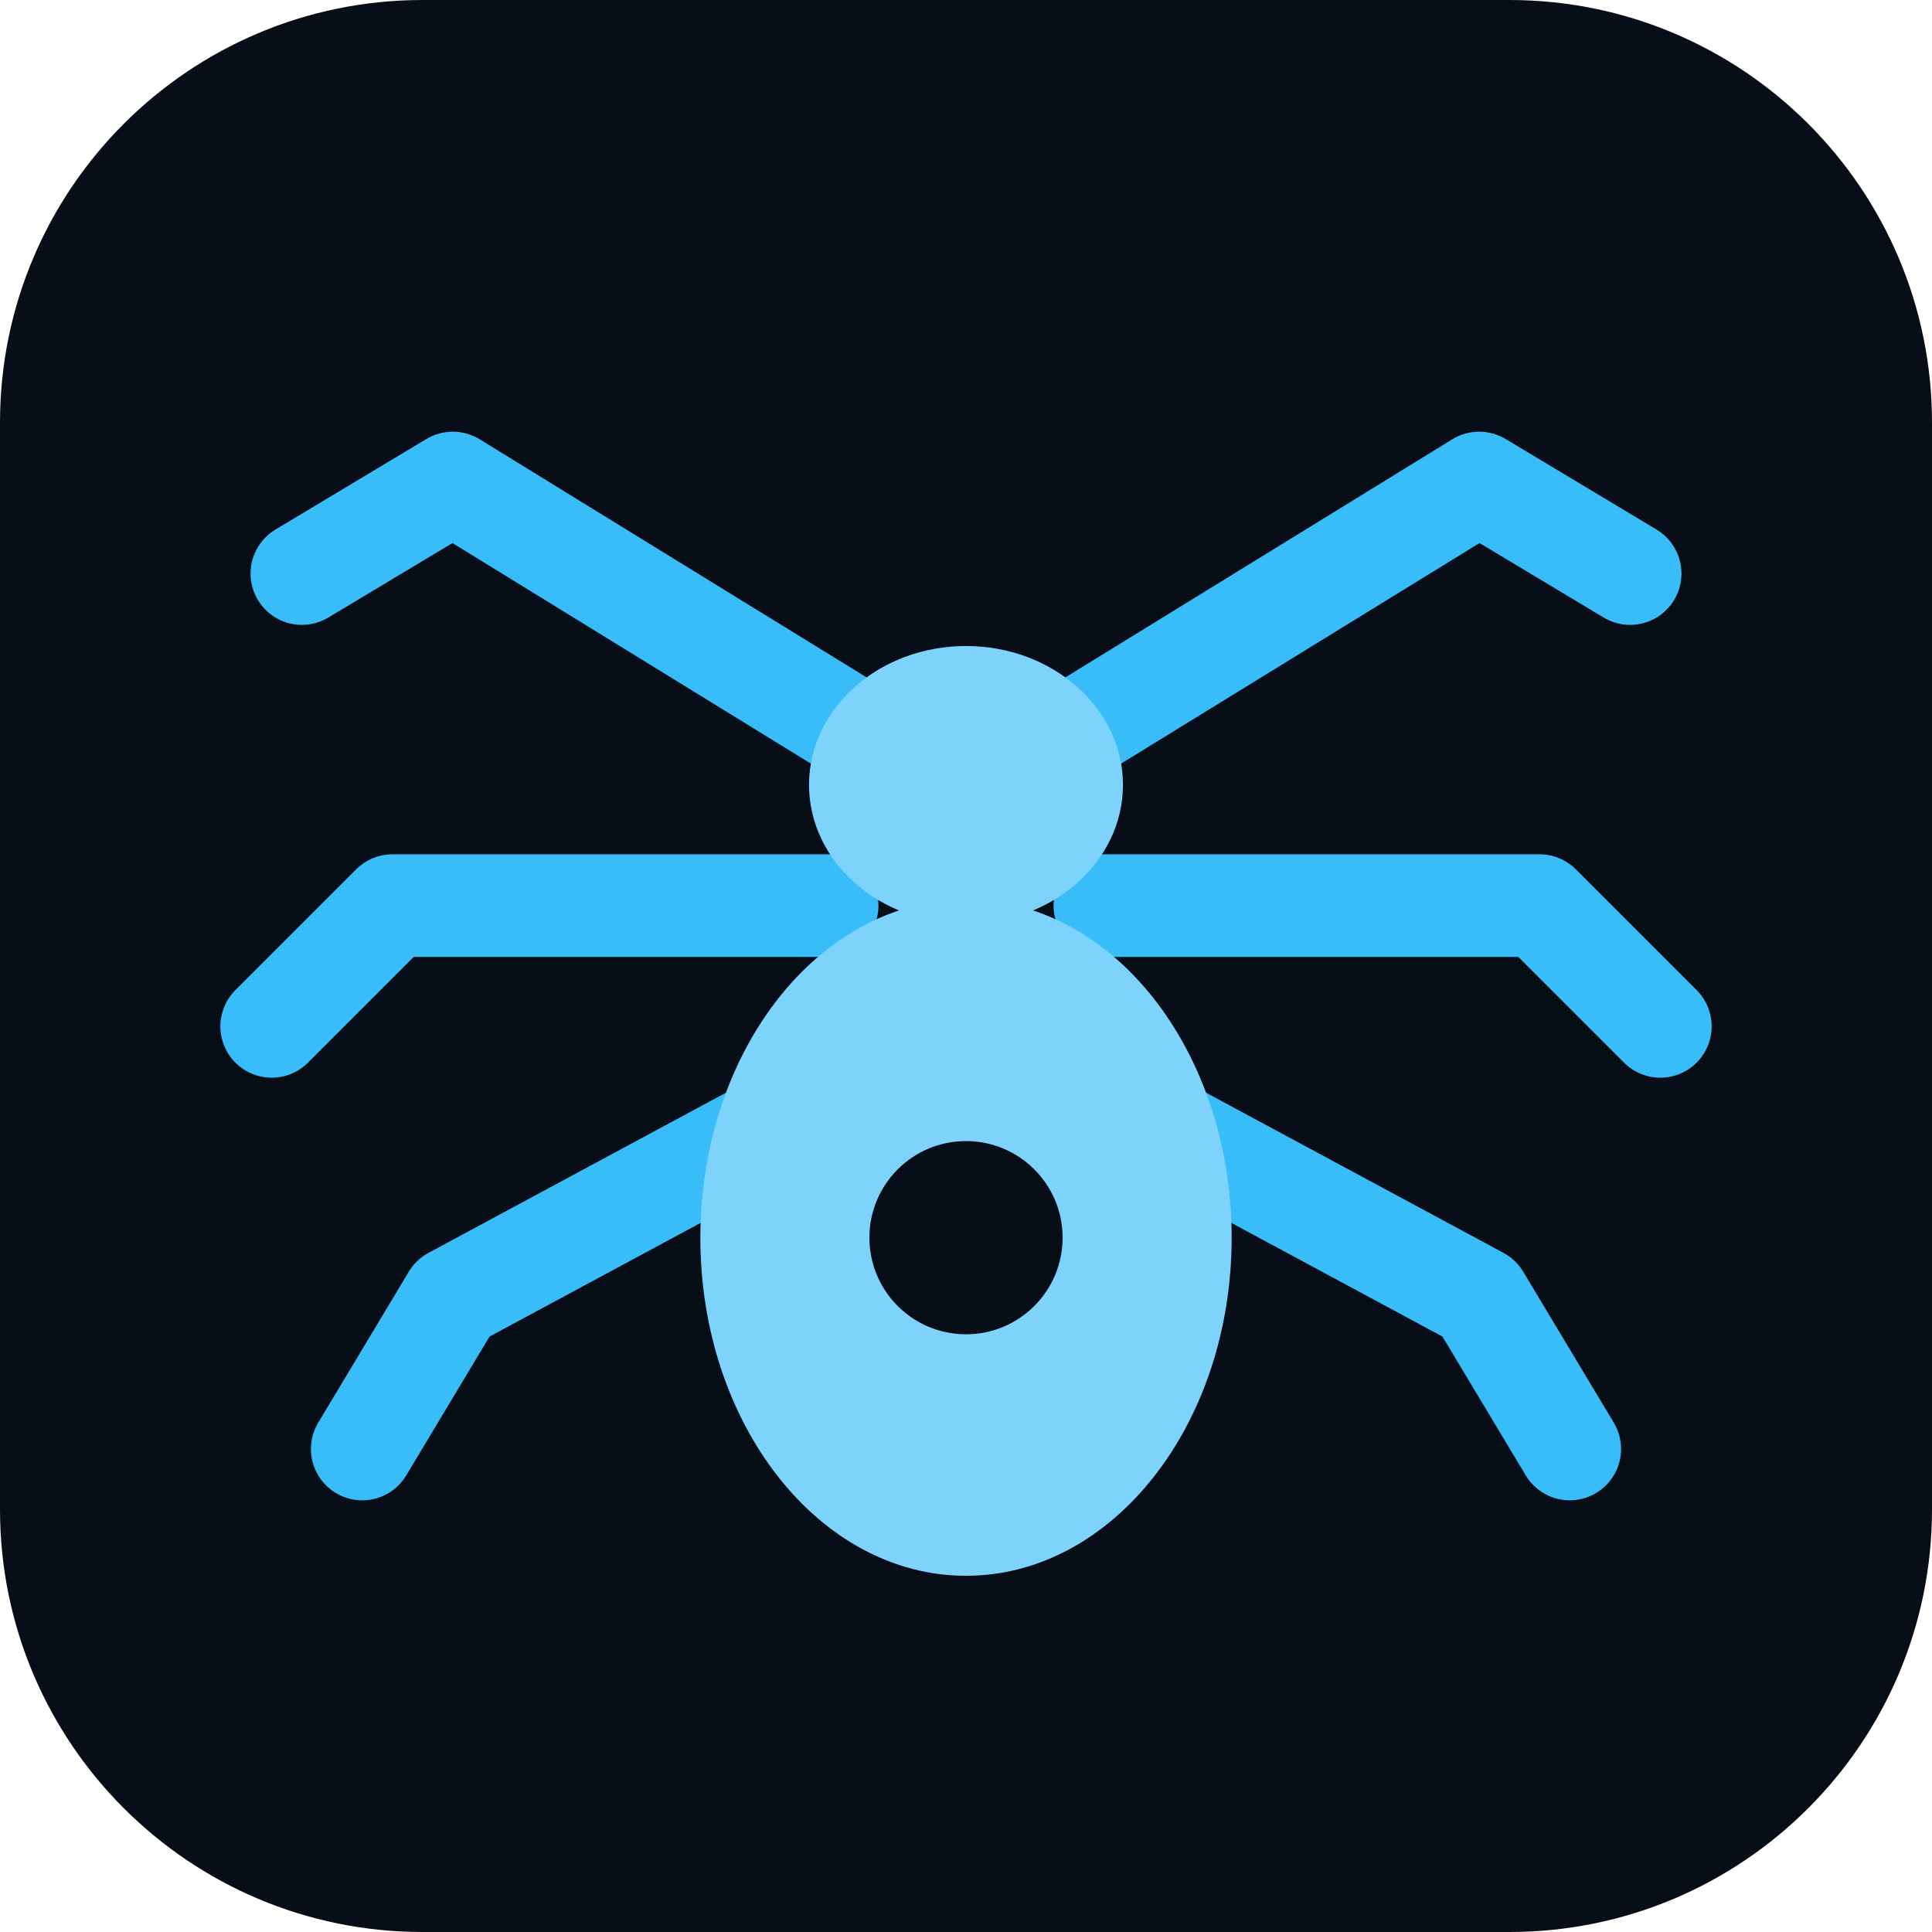
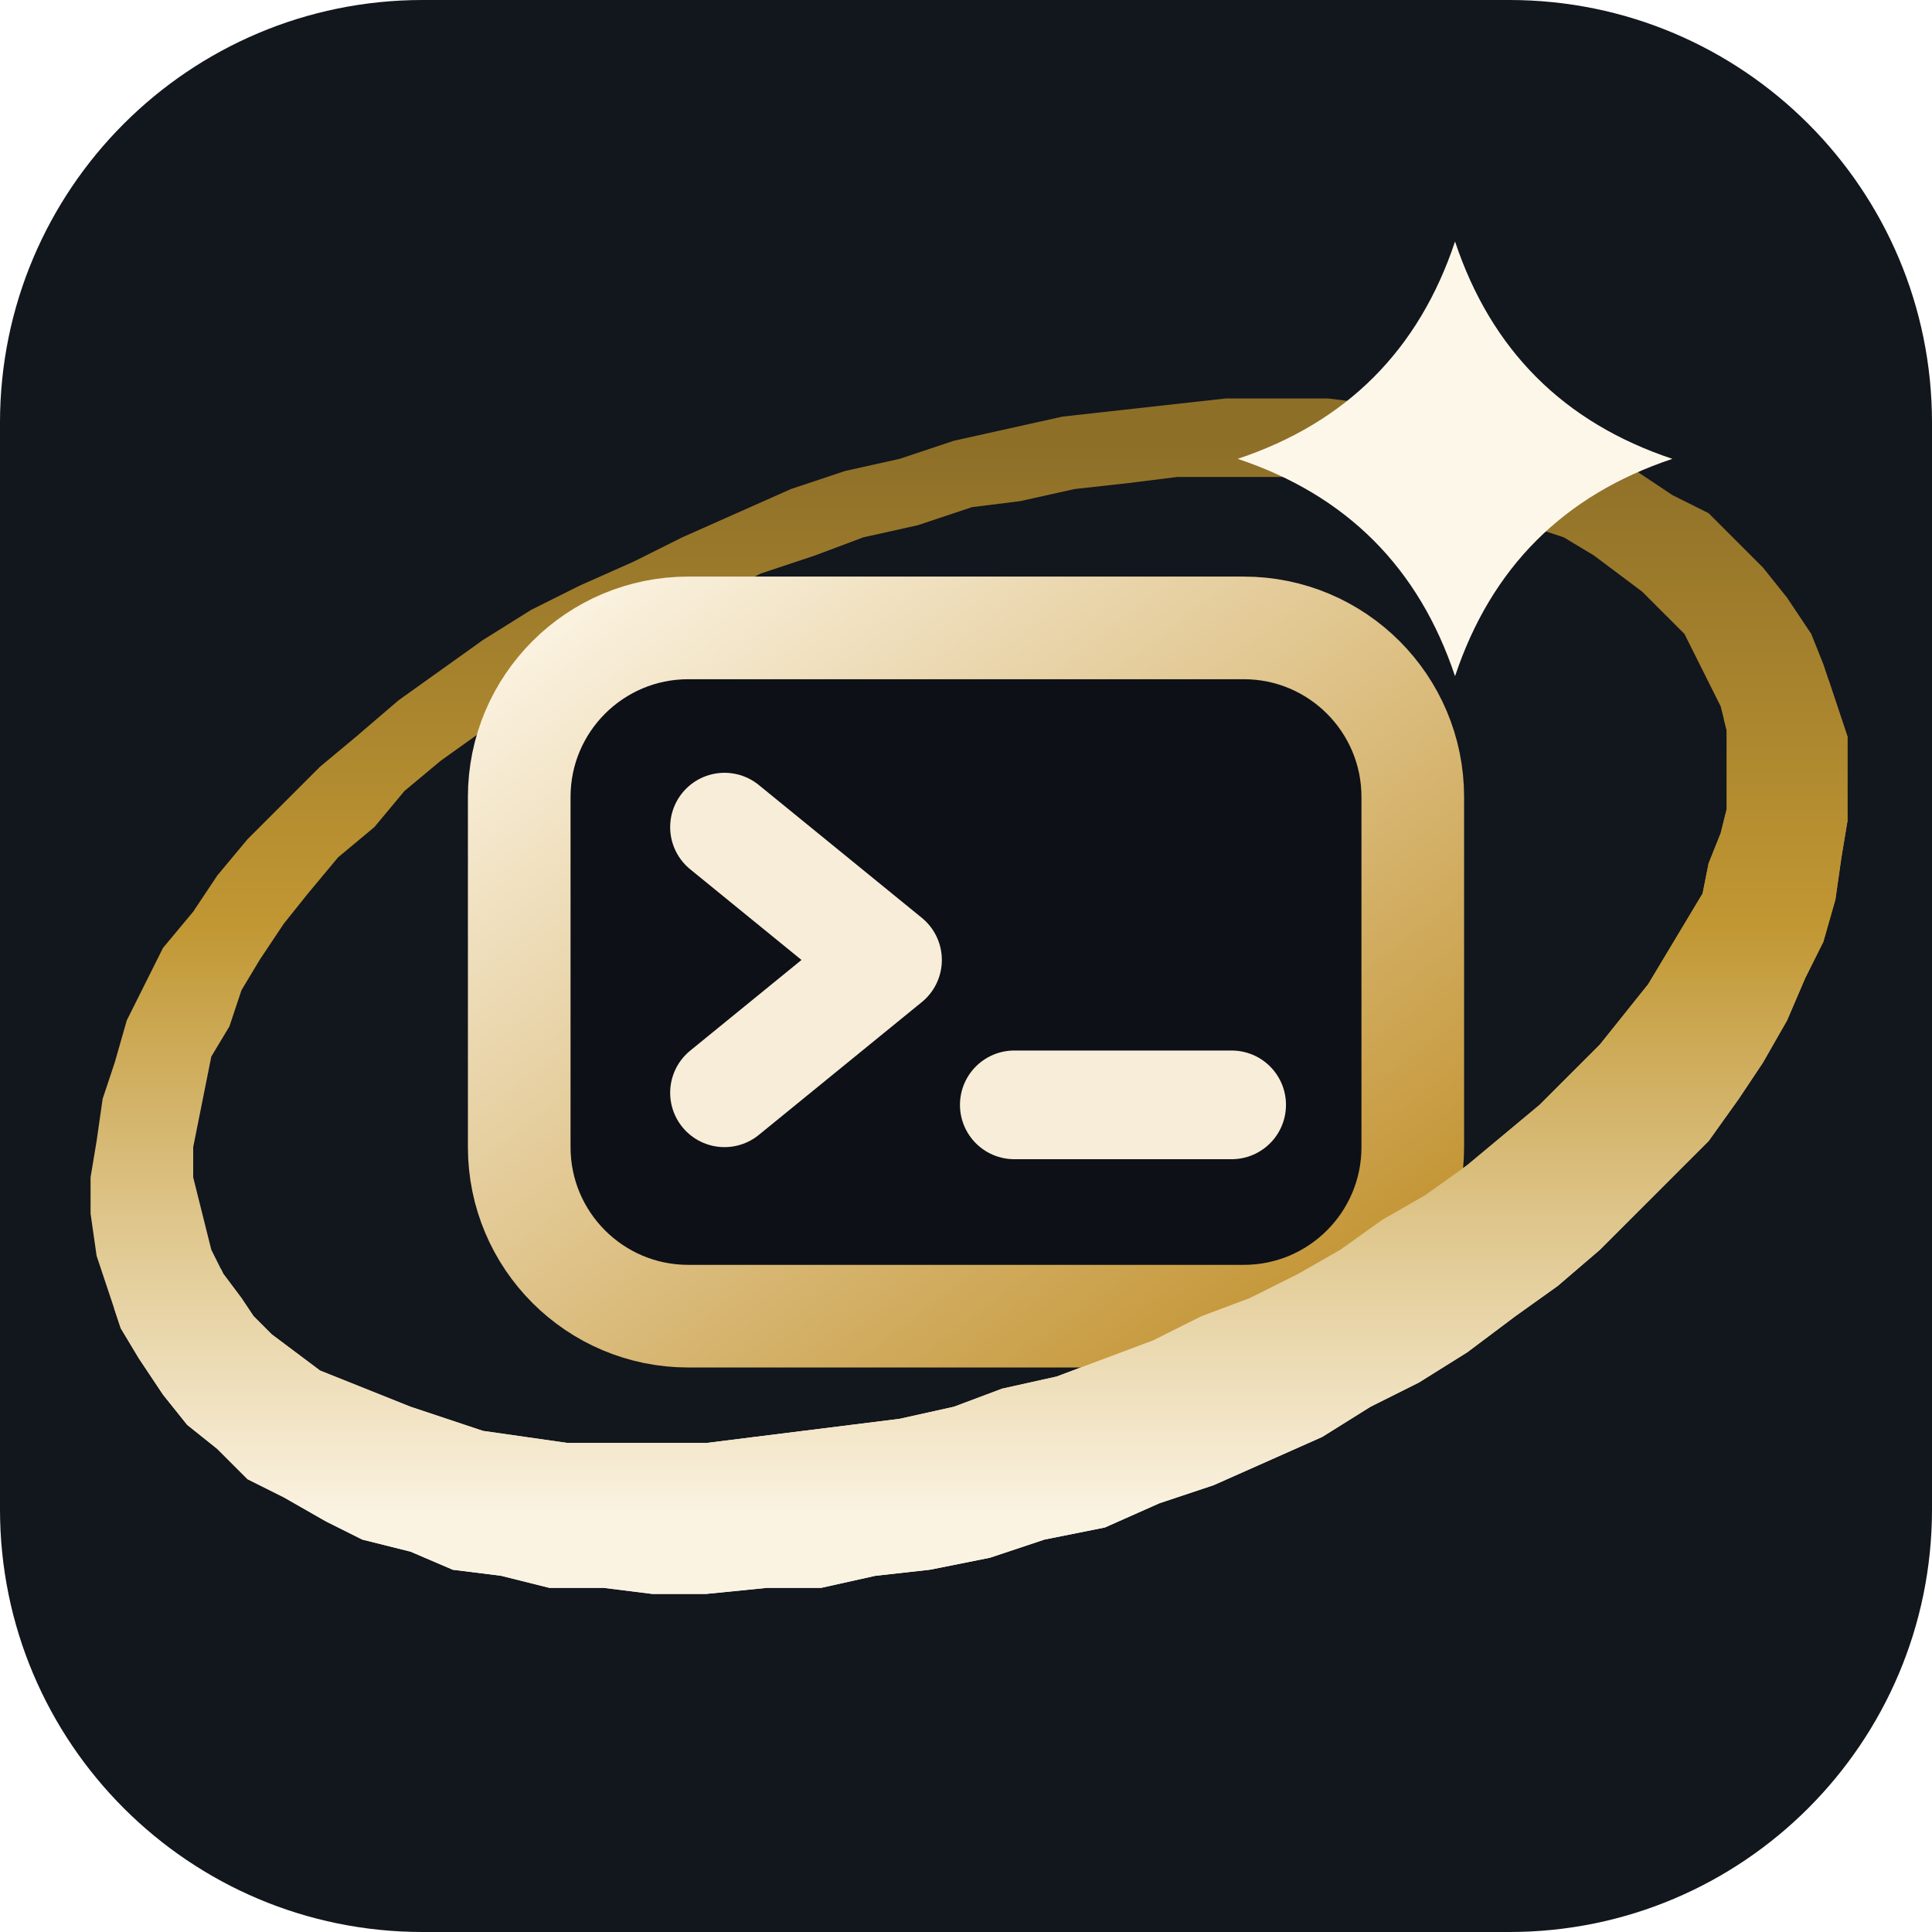
- <svg xmlns="http://www.w3.org/2000/svg" viewBox="0 0 32 32" width="32" height="32" role="img" aria-label="A.R.A">
-   <rect width="32" height="32" rx="7" fill="#080e18" />
-   <g fill="none" stroke="#38bdf8" stroke-width="1.7" stroke-linecap="round" stroke-linejoin="round">
-     <path d="M14 12 L7.5 8 L5 9.5" />
-     <path d="M13.7 15 L6.5 15 L4.5 17" />
-     <path d="M14 18 L7.5 21.5 L6 24" />
-     <path d="M18 12 L24.5 8 L27 9.5" />
-     <path d="M18.3 15 L25.5 15 L27.5 17" />
-     <path d="M18 18 L24.5 21.5 L26 24" />
+ <svg xmlns="http://www.w3.org/2000/svg" viewBox="0 0 32 32" width="32" height="32" role="img" aria-label="A.R.A" shape-rendering="geometricPrecision">
+   <defs>
+     <linearGradient id="rg2" x1="0" y1="7.3" x2="0" y2="25.1" gradientUnits="userSpaceOnUse">
+       <stop offset="0%" stop-color="#8d6f28" />
+       <stop offset="45%" stop-color="#c19733" />
+       <stop offset="100%" stop-color="#fbf3e2" />
+     </linearGradient>
+     <linearGradient id="eg2" x1="0" y1="0" x2="1" y2="1">
+       <stop offset="0%" stop-color="#fbf3e2" />
+       <stop offset="100%" stop-color="#c08f2a" />
+     </linearGradient>
+     <clipPath id="fh2">
+       <polygon points="72,-4 -40,37 -20,93 93,52" />
+     </clipPath>
+   </defs>
+   <rect width="32" height="32" rx="7" fill="#12161d" />
+   <path d="M30.2,11.0 L30.4,11.6 L30.6,12.2 L30.6,12.9 L30.6,13.6 L30.5,14.2 L30.4,14.9 L30.2,15.6 L29.9,16.2 L29.6,16.9 L29.2,17.6 L28.8,18.2 L28.3,18.9 L27.7,19.5 L27.1,20.1 L26.5,20.7 L25.8,21.3 L25.1,21.8 L24.3,22.4 L23.5,22.9 L22.7,23.3 L21.9,23.8 L21.0,24.2 L20.1,24.6 L19.2,24.9 L18.3,25.3 L17.3,25.5 L16.4,25.8 L15.4,26.0 L14.5,26.1 L13.6,26.3 L12.7,26.3 L11.7,26.4 L10.8,26.4 L10.0,26.3 L9.1,26.3 L8.3,26.1 L7.5,26.0 L6.8,25.7 L6.0,25.5 L5.4,25.2 L4.7,24.8 L4.1,24.5 L3.6,24.0 L3.1,23.6 L2.7,23.1 L2.3,22.5 L2.0,22.0 L1.8,21.4 L1.6,20.8 L1.5,20.1 L1.5,19.5 L1.6,18.9 L1.7,18.2 L1.9,17.6 L2.1,16.9 L2.4,16.3 L2.7,15.7 L3.2,15.1 L3.6,14.5 L4.1,13.9 L4.7,13.3 L5.3,12.7 L5.9,12.2 L6.6,11.6 L7.3,11.1 L8.0,10.6 L8.8,10.1 L9.6,9.7 L10.5,9.3 L11.3,8.9 L12.2,8.5 L13.1,8.1 L14.0,7.8 L14.9,7.6 L15.8,7.3 L16.7,7.1 L17.6,6.9 L18.5,6.8 L19.4,6.7 L20.3,6.6 L21.1,6.6 L22.0,6.6 L22.8,6.7 L23.6,6.8 L24.4,6.9 L25.1,7.1 L25.8,7.3 L26.5,7.5 L27.1,7.8 L27.7,8.2 L28.3,8.5 L28.8,9.0 L29.2,9.4 L29.6,9.9 L30.0,10.5 L30.2,11.0 M28.5,11.7 L28.3,11.3 L28.1,10.9 L27.9,10.5 L27.6,10.2 L27.2,9.8 L26.8,9.5 L26.4,9.2 L25.9,8.9 L25.3,8.7 L24.7,8.5 L24.1,8.3 L23.4,8.1 L22.7,8.0 L21.9,7.9 L21.1,7.9 L20.3,7.9 L19.5,7.9 L18.7,8.0 L17.8,8.1 L16.9,8.3 L16.1,8.4 L15.2,8.7 L14.3,8.9 L13.5,9.2 L12.6,9.5 L11.8,9.9 L11.0,10.3 L10.2,10.7 L9.4,11.2 L8.7,11.6 L8.0,12.1 L7.3,12.6 L6.7,13.1 L6.2,13.7 L5.6,14.2 L5.1,14.8 L4.7,15.3 L4.3,15.9 L4.0,16.4 L3.8,17.0 L3.5,17.5 L3.4,18.0 L3.3,18.5 L3.2,19.0 L3.2,19.5 L3.3,19.9 L3.4,20.3 L3.5,20.7 L3.7,21.1 L4.0,21.5 L4.2,21.8 L4.5,22.1 L4.9,22.4 L5.3,22.7 L5.8,22.9 L6.3,23.1 L6.8,23.3 L7.4,23.5 L8.0,23.7 L8.7,23.8 L9.4,23.9 L10.1,23.9 L10.9,23.9 L11.7,23.9 L12.5,23.8 L13.3,23.7 L14.1,23.6 L14.9,23.5 L15.8,23.3 L16.6,23.0 L17.5,22.8 L18.3,22.5 L19.1,22.2 L19.9,21.8 L20.7,21.5 L21.5,21.1 L22.2,20.7 L22.9,20.2 L23.6,19.8 L24.3,19.3 L24.9,18.8 L25.5,18.3 L26.0,17.8 L26.5,17.3 L26.9,16.8 L27.3,16.3 L27.6,15.8 L27.9,15.3 L28.2,14.8 L28.3,14.3 L28.5,13.8 L28.6,13.4 L28.6,12.9 L28.6,12.5 L28.6,12.1 L28.5,11.7 Z" fill="url(#rg2)" fill-rule="evenodd" />
+   <rect x="8.6" y="10.4" width="14.8" height="11.4" rx="2.8" fill="#0d1016" stroke="url(#eg2)" stroke-width="1.7" />
+   <path d="M12 13.7 L14.7 15.9 L12 18.1" fill="none" stroke="#f7edd8" stroke-width="1.8" stroke-linecap="round" stroke-linejoin="round" />
+   <path d="M16.8 18.3 L20.4 18.3" fill="none" stroke="#f7edd8" stroke-width="1.8" stroke-linecap="round" />
+   <g clip-path="url(#fh2)">
+     <path d="M30.2,11.0 L30.4,11.6 L30.6,12.2 L30.6,12.9 L30.6,13.6 L30.5,14.2 L30.4,14.9 L30.2,15.6 L29.9,16.2 L29.6,16.9 L29.2,17.6 L28.8,18.2 L28.3,18.9 L27.7,19.5 L27.1,20.1 L26.5,20.7 L25.8,21.3 L25.1,21.8 L24.3,22.4 L23.5,22.9 L22.7,23.3 L21.9,23.8 L21.0,24.2 L20.1,24.6 L19.2,24.9 L18.3,25.3 L17.3,25.5 L16.4,25.8 L15.4,26.0 L14.5,26.1 L13.6,26.3 L12.7,26.3 L11.7,26.4 L10.8,26.4 L10.0,26.3 L9.1,26.3 L8.3,26.1 L7.5,26.0 L6.8,25.7 L6.0,25.5 L5.4,25.2 L4.7,24.8 L4.1,24.5 L3.6,24.0 L3.1,23.6 L2.7,23.1 L2.3,22.5 L2.0,22.0 L1.8,21.4 L1.6,20.8 L1.5,20.1 L1.5,19.5 L1.6,18.9 L1.7,18.2 L1.9,17.6 L2.1,16.9 L2.4,16.3 L2.7,15.7 L3.2,15.1 L3.6,14.5 L4.1,13.9 L4.7,13.3 L5.3,12.7 L5.9,12.2 L6.6,11.6 L7.3,11.1 L8.0,10.6 L8.8,10.1 L9.6,9.7 L10.5,9.3 L11.3,8.9 L12.2,8.5 L13.1,8.1 L14.0,7.8 L14.9,7.6 L15.8,7.3 L16.7,7.1 L17.6,6.9 L18.5,6.8 L19.4,6.7 L20.3,6.6 L21.1,6.6 L22.0,6.6 L22.8,6.7 L23.6,6.8 L24.4,6.9 L25.1,7.1 L25.8,7.3 L26.5,7.5 L27.1,7.8 L27.7,8.2 L28.3,8.5 L28.8,9.0 L29.2,9.4 L29.6,9.9 L30.0,10.5 L30.2,11.0 M28.5,11.7 L28.3,11.3 L28.1,10.9 L27.9,10.5 L27.6,10.2 L27.2,9.8 L26.8,9.5 L26.4,9.2 L25.9,8.9 L25.3,8.7 L24.7,8.5 L24.1,8.3 L23.4,8.1 L22.7,8.0 L21.9,7.9 L21.1,7.9 L20.3,7.9 L19.5,7.9 L18.7,8.0 L17.8,8.1 L16.9,8.3 L16.1,8.4 L15.2,8.7 L14.3,8.9 L13.5,9.2 L12.6,9.5 L11.8,9.9 L11.0,10.3 L10.2,10.7 L9.4,11.2 L8.7,11.6 L8.0,12.1 L7.3,12.6 L6.7,13.1 L6.2,13.7 L5.6,14.2 L5.1,14.8 L4.7,15.3 L4.3,15.9 L4.0,16.4 L3.8,17.0 L3.5,17.5 L3.4,18.0 L3.3,18.5 L3.2,19.0 L3.2,19.5 L3.3,19.9 L3.4,20.3 L3.5,20.7 L3.7,21.1 L4.0,21.5 L4.2,21.8 L4.5,22.1 L4.9,22.4 L5.3,22.7 L5.8,22.9 L6.3,23.1 L6.8,23.3 L7.4,23.5 L8.0,23.7 L8.7,23.8 L9.4,23.9 L10.1,23.9 L10.9,23.9 L11.7,23.9 L12.5,23.8 L13.3,23.7 L14.1,23.6 L14.9,23.5 L15.8,23.3 L16.6,23.0 L17.5,22.8 L18.3,22.5 L19.1,22.2 L19.9,21.8 L20.7,21.5 L21.5,21.1 L22.2,20.7 L22.9,20.2 L23.6,19.8 L24.3,19.3 L24.9,18.8 L25.5,18.3 L26.0,17.8 L26.5,17.3 L26.9,16.8 L27.3,16.3 L27.6,15.8 L27.9,15.3 L28.2,14.8 L28.3,14.3 L28.5,13.8 L28.6,13.4 L28.6,12.9 L28.6,12.5 L28.6,12.1 L28.5,11.7 Z" fill="url(#rg2)" fill-rule="evenodd" />
  </g>
-   <ellipse cx="16" cy="13" rx="2.6" ry="2.3" fill="#7dd3fc" />
-   <ellipse cx="16" cy="20.5" rx="4.4" ry="5.6" fill="#7dd3fc" />
-   <circle cx="16" cy="20.5" r="1.6" fill="#080e18" />
+   <path d="M 24.1 4.0 Q 25.0 6.7 27.7 7.6 Q 25.0 8.5 24.1 11.2 Q 23.2 8.5 20.5 7.6 Q 23.2 6.7 24.1 4.0 Z" fill="#fdf7ea" />
</svg>
